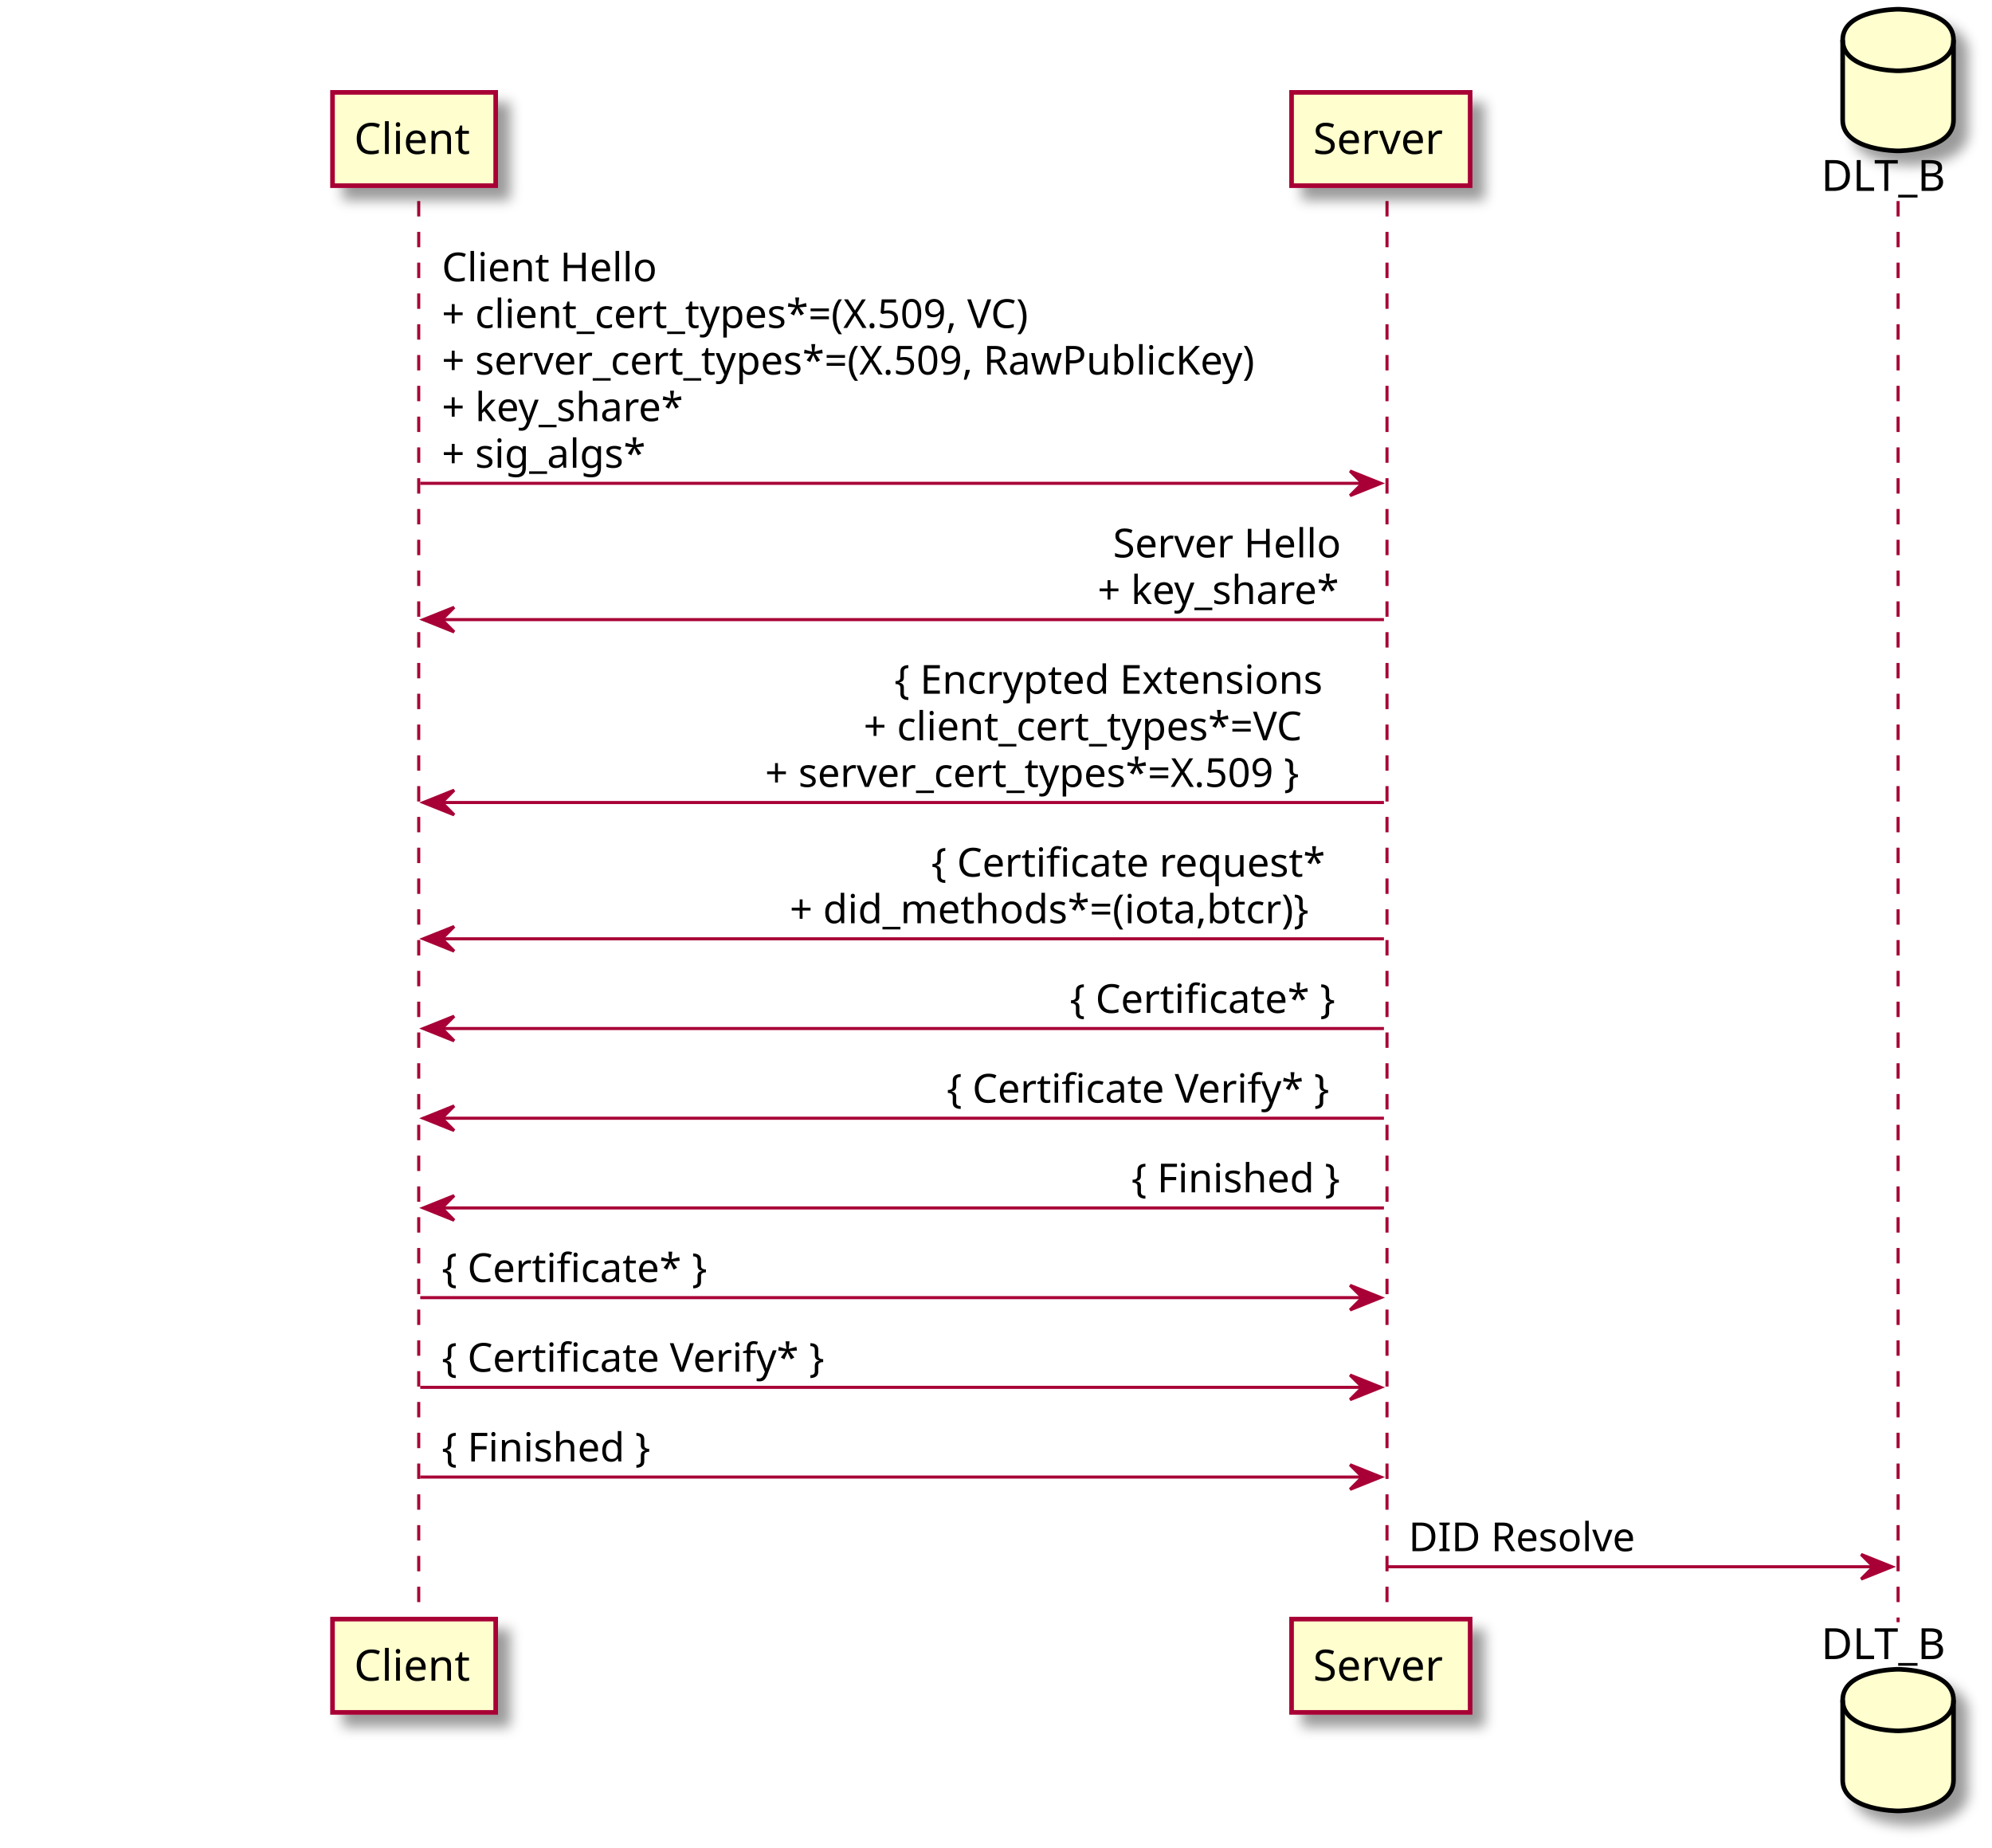
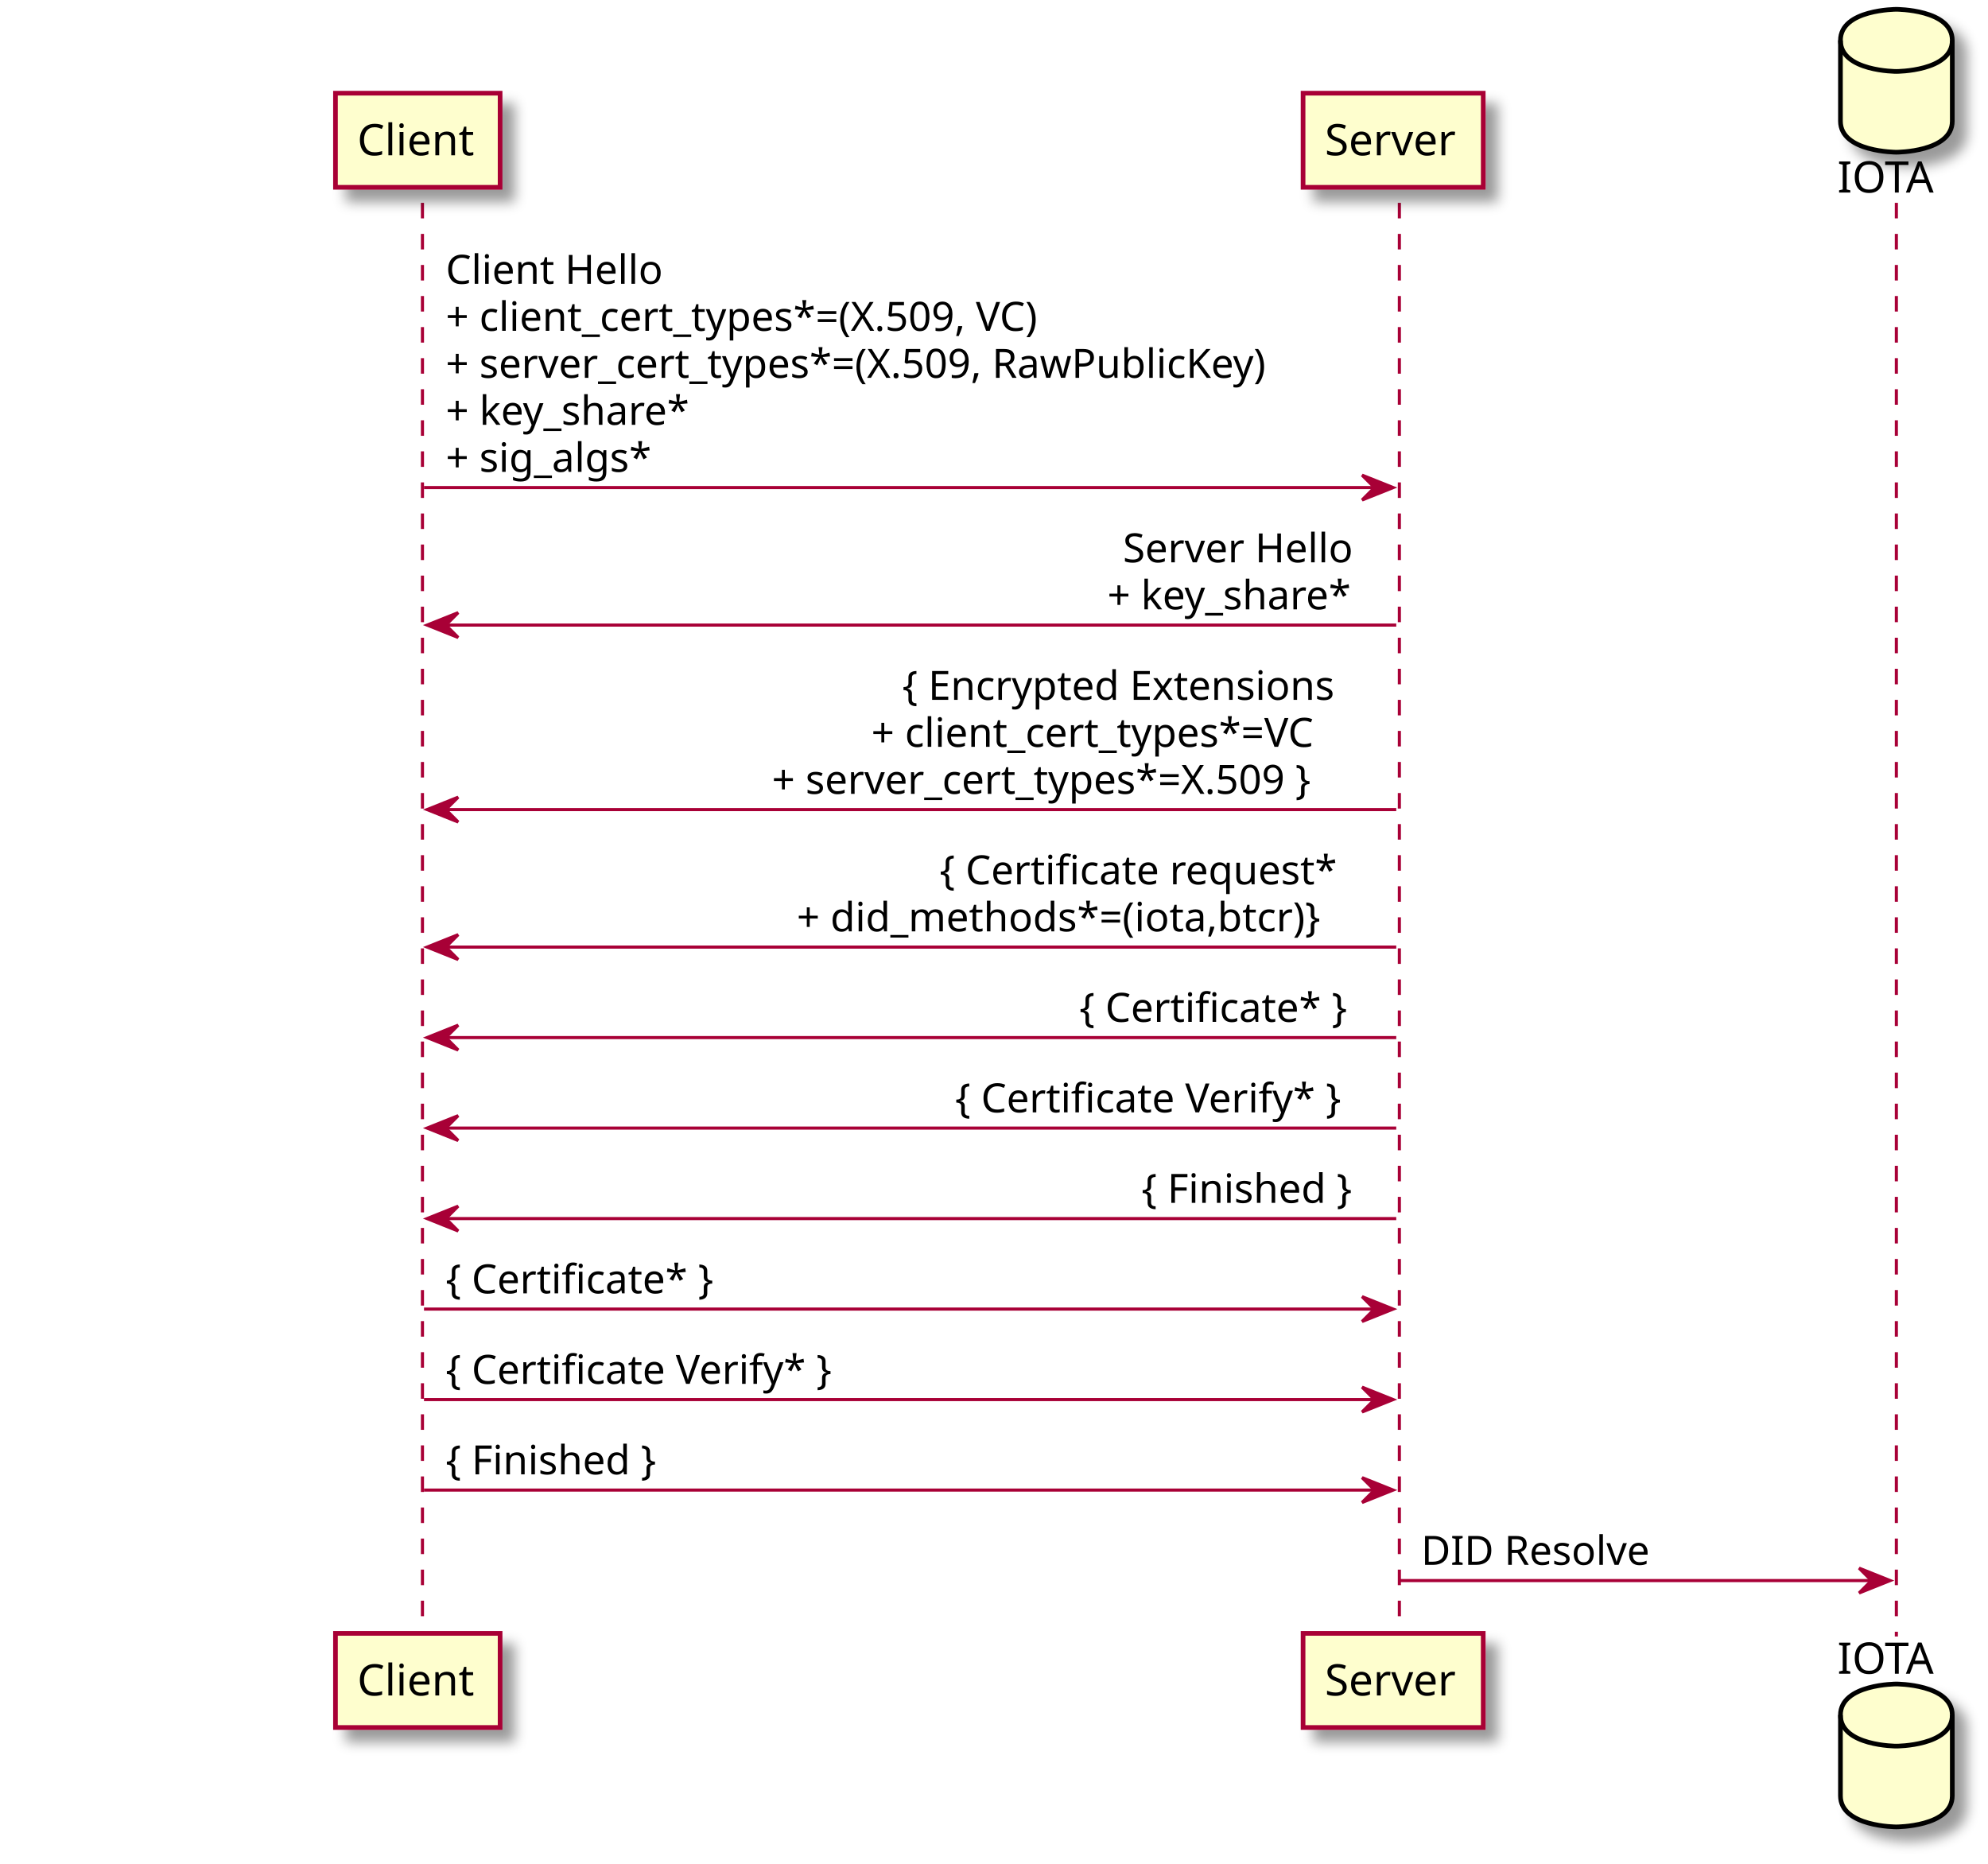
- <svg xmlns="http://www.w3.org/2000/svg" contentScriptType="application/ecmascript" contentStyleType="text/css" height="600px" preserveAspectRatio="none" style="width:647px;height:600px;" version="1.1" viewBox="0 0 647 600" width="647px" zoomAndPan="magnify">
+ <svg xmlns="http://www.w3.org/2000/svg" contentScriptType="application/ecmascript" contentStyleType="text/css" height="600px" preserveAspectRatio="none" style="width:640px;height:600px;" version="1.1" viewBox="0 0 640 600" width="640px" zoomAndPan="magnify">
  <defs>
-     <filter height="300%" id="f53p7uxueoqgs" width="300%" x="-1" y="-1">
+     <filter height="300%" id="fv411ra15kaje" width="300%" x="-1" y="-1">
      <feGaussianBlur result="blurOut" stdDeviation="2.0" />
      <feColorMatrix in="blurOut" result="blurOut2" type="matrix" values="0 0 0 0 0 0 0 0 0 0 0 0 0 0 0 0 0 0 .4 0" />
      <feOffset dx="4.0" dy="4.0" in="blurOut2" result="blurOut3" />
      <feBlend in="SourceGraphic" in2="blurOut3" mode="normal" />
    </filter>
  </defs>
  <g>
    <line style="stroke: #A80036; stroke-width: 1.0; stroke-dasharray: 5.0,5.0;" x1="136" x2="136" y1="65.297" y2="526.82" />
    <line style="stroke: #A80036; stroke-width: 1.0; stroke-dasharray: 5.0,5.0;" x1="450.5" x2="450.5" y1="65.297" y2="526.82" />
-     <line style="stroke: #A80036; stroke-width: 1.0; stroke-dasharray: 5.0,5.0;" x1="616.5" x2="616.5" y1="65.297" y2="526.82" />
-     <rect fill="#FEFECE" filter="url(#f53p7uxueoqgs)" height="30.297" style="stroke: #A80036; stroke-width: 1.5;" width="53" x="108" y="30" />
+     <line style="stroke: #A80036; stroke-width: 1.0; stroke-dasharray: 5.0,5.0;" x1="610.5" x2="610.5" y1="65.297" y2="526.82" />
+     <rect fill="#FEFECE" filter="url(#fv411ra15kaje)" height="30.297" style="stroke: #A80036; stroke-width: 1.5;" width="53" x="108" y="30" />
    <text fill="#000000" font-family="sans-serif" font-size="14" lengthAdjust="spacingAndGlyphs" textLength="39" x="115" y="49.995">Client</text>
-     <rect fill="#FEFECE" filter="url(#f53p7uxueoqgs)" height="30.297" style="stroke: #A80036; stroke-width: 1.5;" width="53" x="108" y="525.82" />
+     <rect fill="#FEFECE" filter="url(#fv411ra15kaje)" height="30.297" style="stroke: #A80036; stroke-width: 1.5;" width="53" x="108" y="525.82" />
    <text fill="#000000" font-family="sans-serif" font-size="14" lengthAdjust="spacingAndGlyphs" textLength="39" x="115" y="545.815">Client</text>
-     <rect fill="#FEFECE" filter="url(#f53p7uxueoqgs)" height="30.297" style="stroke: #A80036; stroke-width: 1.5;" width="58" x="419.5" y="30" />
+     <rect fill="#FEFECE" filter="url(#fv411ra15kaje)" height="30.297" style="stroke: #A80036; stroke-width: 1.5;" width="58" x="419.5" y="30" />
    <text fill="#000000" font-family="sans-serif" font-size="14" lengthAdjust="spacingAndGlyphs" textLength="44" x="426.5" y="49.995">Server</text>
-     <rect fill="#FEFECE" filter="url(#f53p7uxueoqgs)" height="30.297" style="stroke: #A80036; stroke-width: 1.5;" width="58" x="419.5" y="525.82" />
+     <rect fill="#FEFECE" filter="url(#fv411ra15kaje)" height="30.297" style="stroke: #A80036; stroke-width: 1.5;" width="58" x="419.5" y="525.82" />
    <text fill="#000000" font-family="sans-serif" font-size="14" lengthAdjust="spacingAndGlyphs" textLength="44" x="426.5" y="545.815">Server</text>
-     <text fill="#000000" font-family="sans-serif" font-size="14" lengthAdjust="spacingAndGlyphs" textLength="44" x="591.5" y="61.995">DLT_B</text>
-     <path d="M598.5,13 C598.5,3 616.5,3 616.5,3 C616.5,3 634.5,3 634.5,13 L634.5,39 C634.5,49 616.5,49 616.5,49 C616.5,49 598.5,49 598.5,39 L598.5,13 " fill="#FEFECE" filter="url(#f53p7uxueoqgs)" style="stroke: #000000; stroke-width: 1.5;" />
-     <path d="M598.5,13 C598.5,23 616.5,23 616.5,23 C616.5,23 634.5,23 634.5,13 " fill="none" style="stroke: #000000; stroke-width: 1.5;" />
-     <text fill="#000000" font-family="sans-serif" font-size="14" lengthAdjust="spacingAndGlyphs" textLength="44" x="591.5" y="538.815">DLT_B</text>
-     <path d="M598.5,552.117 C598.5,542.117 616.5,542.117 616.5,542.117 C616.5,542.117 634.5,542.117 634.5,552.117 L634.5,578.117 C634.5,588.117 616.5,588.117 616.5,588.117 C616.5,588.117 598.5,588.117 598.5,578.117 L598.5,552.117 " fill="#FEFECE" filter="url(#f53p7uxueoqgs)" style="stroke: #000000; stroke-width: 1.5;" />
-     <path d="M598.5,552.117 C598.5,562.117 616.5,562.117 616.5,562.117 C616.5,562.117 634.5,562.117 634.5,552.117 " fill="none" style="stroke: #000000; stroke-width: 1.5;" />
+     <text fill="#000000" font-family="sans-serif" font-size="14" lengthAdjust="spacingAndGlyphs" textLength="32" x="591.5" y="61.995">IOTA</text>
+     <path d="M592.5,13 C592.5,3 610.5,3 610.5,3 C610.5,3 628.5,3 628.5,13 L628.5,39 C628.5,49 610.5,49 610.5,49 C610.5,49 592.5,49 592.5,39 L592.5,13 " fill="#FEFECE" filter="url(#fv411ra15kaje)" style="stroke: #000000; stroke-width: 1.5;" />
+     <path d="M592.5,13 C592.5,23 610.5,23 610.5,23 C610.5,23 628.5,23 628.5,13 " fill="none" style="stroke: #000000; stroke-width: 1.5;" />
+     <text fill="#000000" font-family="sans-serif" font-size="14" lengthAdjust="spacingAndGlyphs" textLength="32" x="591.5" y="538.815">IOTA</text>
+     <path d="M592.5,552.117 C592.5,542.117 610.5,542.117 610.5,542.117 C610.5,542.117 628.5,542.117 628.5,552.117 L628.5,578.117 C628.5,588.117 610.5,588.117 610.5,588.117 C610.5,588.117 592.5,588.117 592.5,578.117 L592.5,552.117 " fill="#FEFECE" filter="url(#fv411ra15kaje)" style="stroke: #000000; stroke-width: 1.5;" />
+     <path d="M592.5,552.117 C592.5,562.117 610.5,562.117 610.5,562.117 C610.5,562.117 628.5,562.117 628.5,552.117 " fill="none" style="stroke: #000000; stroke-width: 1.5;" />
    <polygon fill="#A80036" points="438.5,152.961,448.5,156.961,438.5,160.961,442.5,156.961" style="stroke: #A80036; stroke-width: 1.0;" />
    <line style="stroke: #A80036; stroke-width: 1.0;" x1="136.5" x2="444.5" y1="156.961" y2="156.961" />
    <text fill="#000000" font-family="sans-serif" font-size="13" lengthAdjust="spacingAndGlyphs" textLength="72" x="143.5" y="91.364">Client Hello</text>
    <text fill="#000000" font-family="sans-serif" font-size="13" lengthAdjust="spacingAndGlyphs" textLength="213" x="143.5" y="106.497">+ client_cert_types*=(X.509, VC)</text>
    <text fill="#000000" font-family="sans-serif" font-size="13" lengthAdjust="spacingAndGlyphs" textLength="286" x="143.5" y="121.629">+ server_cert_types*=(X.509, RawPublicKey)</text>
    <text fill="#000000" font-family="sans-serif" font-size="13" lengthAdjust="spacingAndGlyphs" textLength="87" x="143.5" y="136.762">+ key_share*</text>
    <text fill="#000000" font-family="sans-serif" font-size="13" lengthAdjust="spacingAndGlyphs" textLength="73" x="143.5" y="151.895">+ sig_algs*</text>
    <polygon fill="#A80036" points="147.5,197.227,137.5,201.227,147.5,205.227,143.5,201.227" style="stroke: #A80036; stroke-width: 1.0;" />
    <line style="stroke: #A80036; stroke-width: 1.0;" x1="141.5" x2="449.5" y1="201.227" y2="201.227" />
    <text fill="#000000" font-family="sans-serif" font-size="13" lengthAdjust="spacingAndGlyphs" textLength="78" x="361.5" y="181.028">Server Hello</text>
    <text fill="#000000" font-family="sans-serif" font-size="13" lengthAdjust="spacingAndGlyphs" textLength="87" x="356.5" y="196.161">+ key_share*</text>
    <polygon fill="#A80036" points="147.5,256.625,137.5,260.625,147.5,264.625,143.5,260.625" style="stroke: #A80036; stroke-width: 1.0;" />
    <line style="stroke: #A80036; stroke-width: 1.0;" x1="141.5" x2="449.5" y1="260.625" y2="260.625" />
    <text fill="#000000" font-family="sans-serif" font-size="13" lengthAdjust="spacingAndGlyphs" textLength="149" x="290.5" y="225.293">{ Encrypted Extensions</text>
    <text fill="#000000" font-family="sans-serif" font-size="13" lengthAdjust="spacingAndGlyphs" textLength="159" x="280.5" y="240.426">+ client_cert_types*=VC</text>
    <text fill="#000000" font-family="sans-serif" font-size="13" lengthAdjust="spacingAndGlyphs" textLength="195" x="248.5" y="255.559">+ server_cert_types*=X.509 }</text>
    <polygon fill="#A80036" points="147.5,300.891,137.5,304.891,147.5,308.891,143.5,304.891" style="stroke: #A80036; stroke-width: 1.0;" />
    <line style="stroke: #A80036; stroke-width: 1.0;" x1="141.5" x2="449.5" y1="304.891" y2="304.891" />
    <text fill="#000000" font-family="sans-serif" font-size="13" lengthAdjust="spacingAndGlyphs" textLength="137" x="302.5" y="284.692">{ Certificate request*</text>
    <text fill="#000000" font-family="sans-serif" font-size="13" lengthAdjust="spacingAndGlyphs" textLength="187" x="256.5" y="299.825">+ did_methods*=(iota,btcr)}</text>
    <polygon fill="#A80036" points="147.5,330.023,137.5,334.023,147.5,338.023,143.5,334.023" style="stroke: #A80036; stroke-width: 1.0;" />
    <line style="stroke: #A80036; stroke-width: 1.0;" x1="141.5" x2="449.5" y1="334.023" y2="334.023" />
    <text fill="#000000" font-family="sans-serif" font-size="13" lengthAdjust="spacingAndGlyphs" textLength="96" x="347.5" y="328.957">{ Certificate* }</text>
    <polygon fill="#A80036" points="147.5,359.156,137.5,363.156,147.5,367.156,143.5,363.156" style="stroke: #A80036; stroke-width: 1.0;" />
    <line style="stroke: #A80036; stroke-width: 1.0;" x1="141.5" x2="449.5" y1="363.156" y2="363.156" />
    <text fill="#000000" font-family="sans-serif" font-size="13" lengthAdjust="spacingAndGlyphs" textLength="136" x="307.5" y="358.09">{ Certificate Verify* }</text>
    <polygon fill="#A80036" points="147.5,388.289,137.5,392.289,147.5,396.289,143.5,392.289" style="stroke: #A80036; stroke-width: 1.0;" />
    <line style="stroke: #A80036; stroke-width: 1.0;" x1="141.5" x2="449.5" y1="392.289" y2="392.289" />
    <text fill="#000000" font-family="sans-serif" font-size="13" lengthAdjust="spacingAndGlyphs" textLength="76" x="367.5" y="387.223">{ Finished }</text>
    <polygon fill="#A80036" points="438.5,417.422,448.5,421.422,438.5,425.422,442.5,421.422" style="stroke: #A80036; stroke-width: 1.0;" />
    <line style="stroke: #A80036; stroke-width: 1.0;" x1="136.5" x2="444.5" y1="421.422" y2="421.422" />
    <text fill="#000000" font-family="sans-serif" font-size="13" lengthAdjust="spacingAndGlyphs" textLength="96" x="143.5" y="416.356">{ Certificate* }</text>
    <polygon fill="#A80036" points="438.5,446.555,448.5,450.555,438.5,454.555,442.5,450.555" style="stroke: #A80036; stroke-width: 1.0;" />
    <line style="stroke: #A80036; stroke-width: 1.0;" x1="136.5" x2="444.5" y1="450.555" y2="450.555" />
    <text fill="#000000" font-family="sans-serif" font-size="13" lengthAdjust="spacingAndGlyphs" textLength="136" x="143.5" y="445.489">{ Certificate Verify* }</text>
    <polygon fill="#A80036" points="438.5,475.688,448.5,479.688,438.5,483.688,442.5,479.688" style="stroke: #A80036; stroke-width: 1.0;" />
    <line style="stroke: #A80036; stroke-width: 1.0;" x1="136.5" x2="444.5" y1="479.688" y2="479.688" />
    <text fill="#000000" font-family="sans-serif" font-size="13" lengthAdjust="spacingAndGlyphs" textLength="76" x="143.5" y="474.622">{ Finished }</text>
-     <polygon fill="#A80036" points="604.5,504.82,614.5,508.82,604.5,512.82,608.5,508.82" style="stroke: #A80036; stroke-width: 1.0;" />
-     <line style="stroke: #A80036; stroke-width: 1.0;" x1="450.5" x2="610.5" y1="508.82" y2="508.82" />
+     <polygon fill="#A80036" points="598.5,504.82,608.5,508.82,598.5,512.82,602.5,508.82" style="stroke: #A80036; stroke-width: 1.0;" />
+     <line style="stroke: #A80036; stroke-width: 1.0;" x1="450.5" x2="604.5" y1="508.82" y2="508.82" />
    <text fill="#000000" font-family="sans-serif" font-size="13" lengthAdjust="spacingAndGlyphs" textLength="76" x="457.5" y="503.754">DID Resolve</text>
  </g>
</svg>
